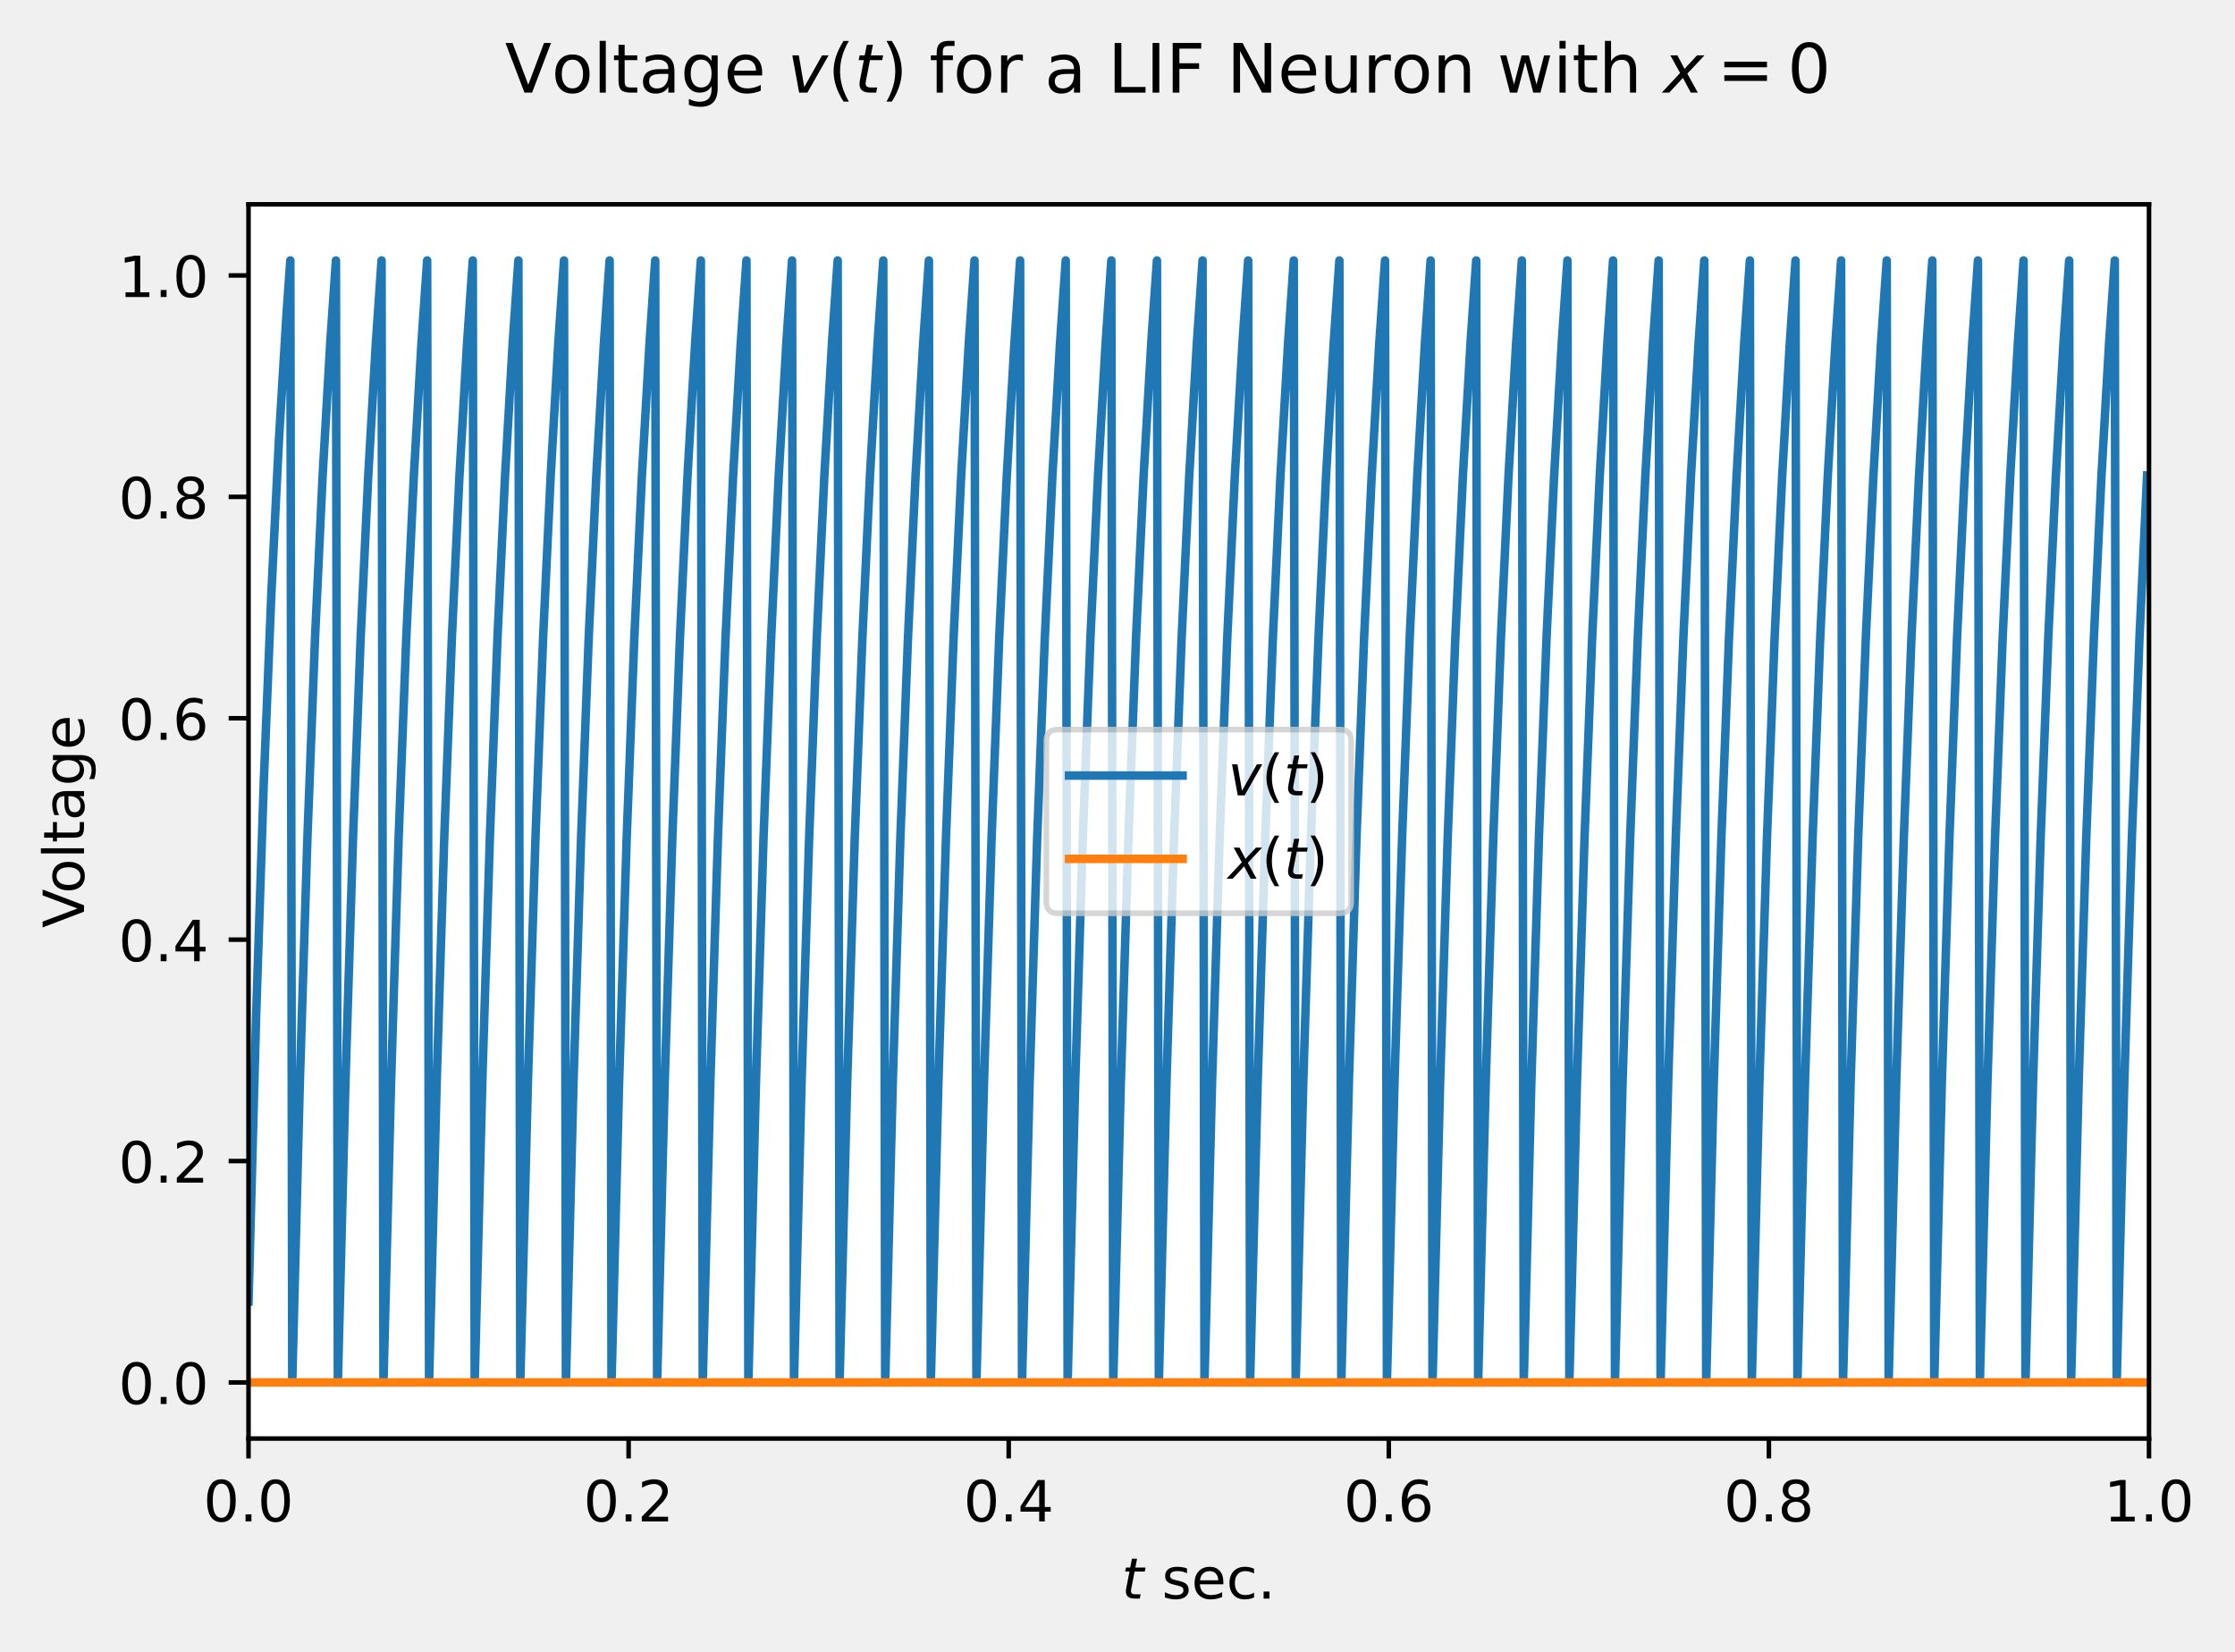
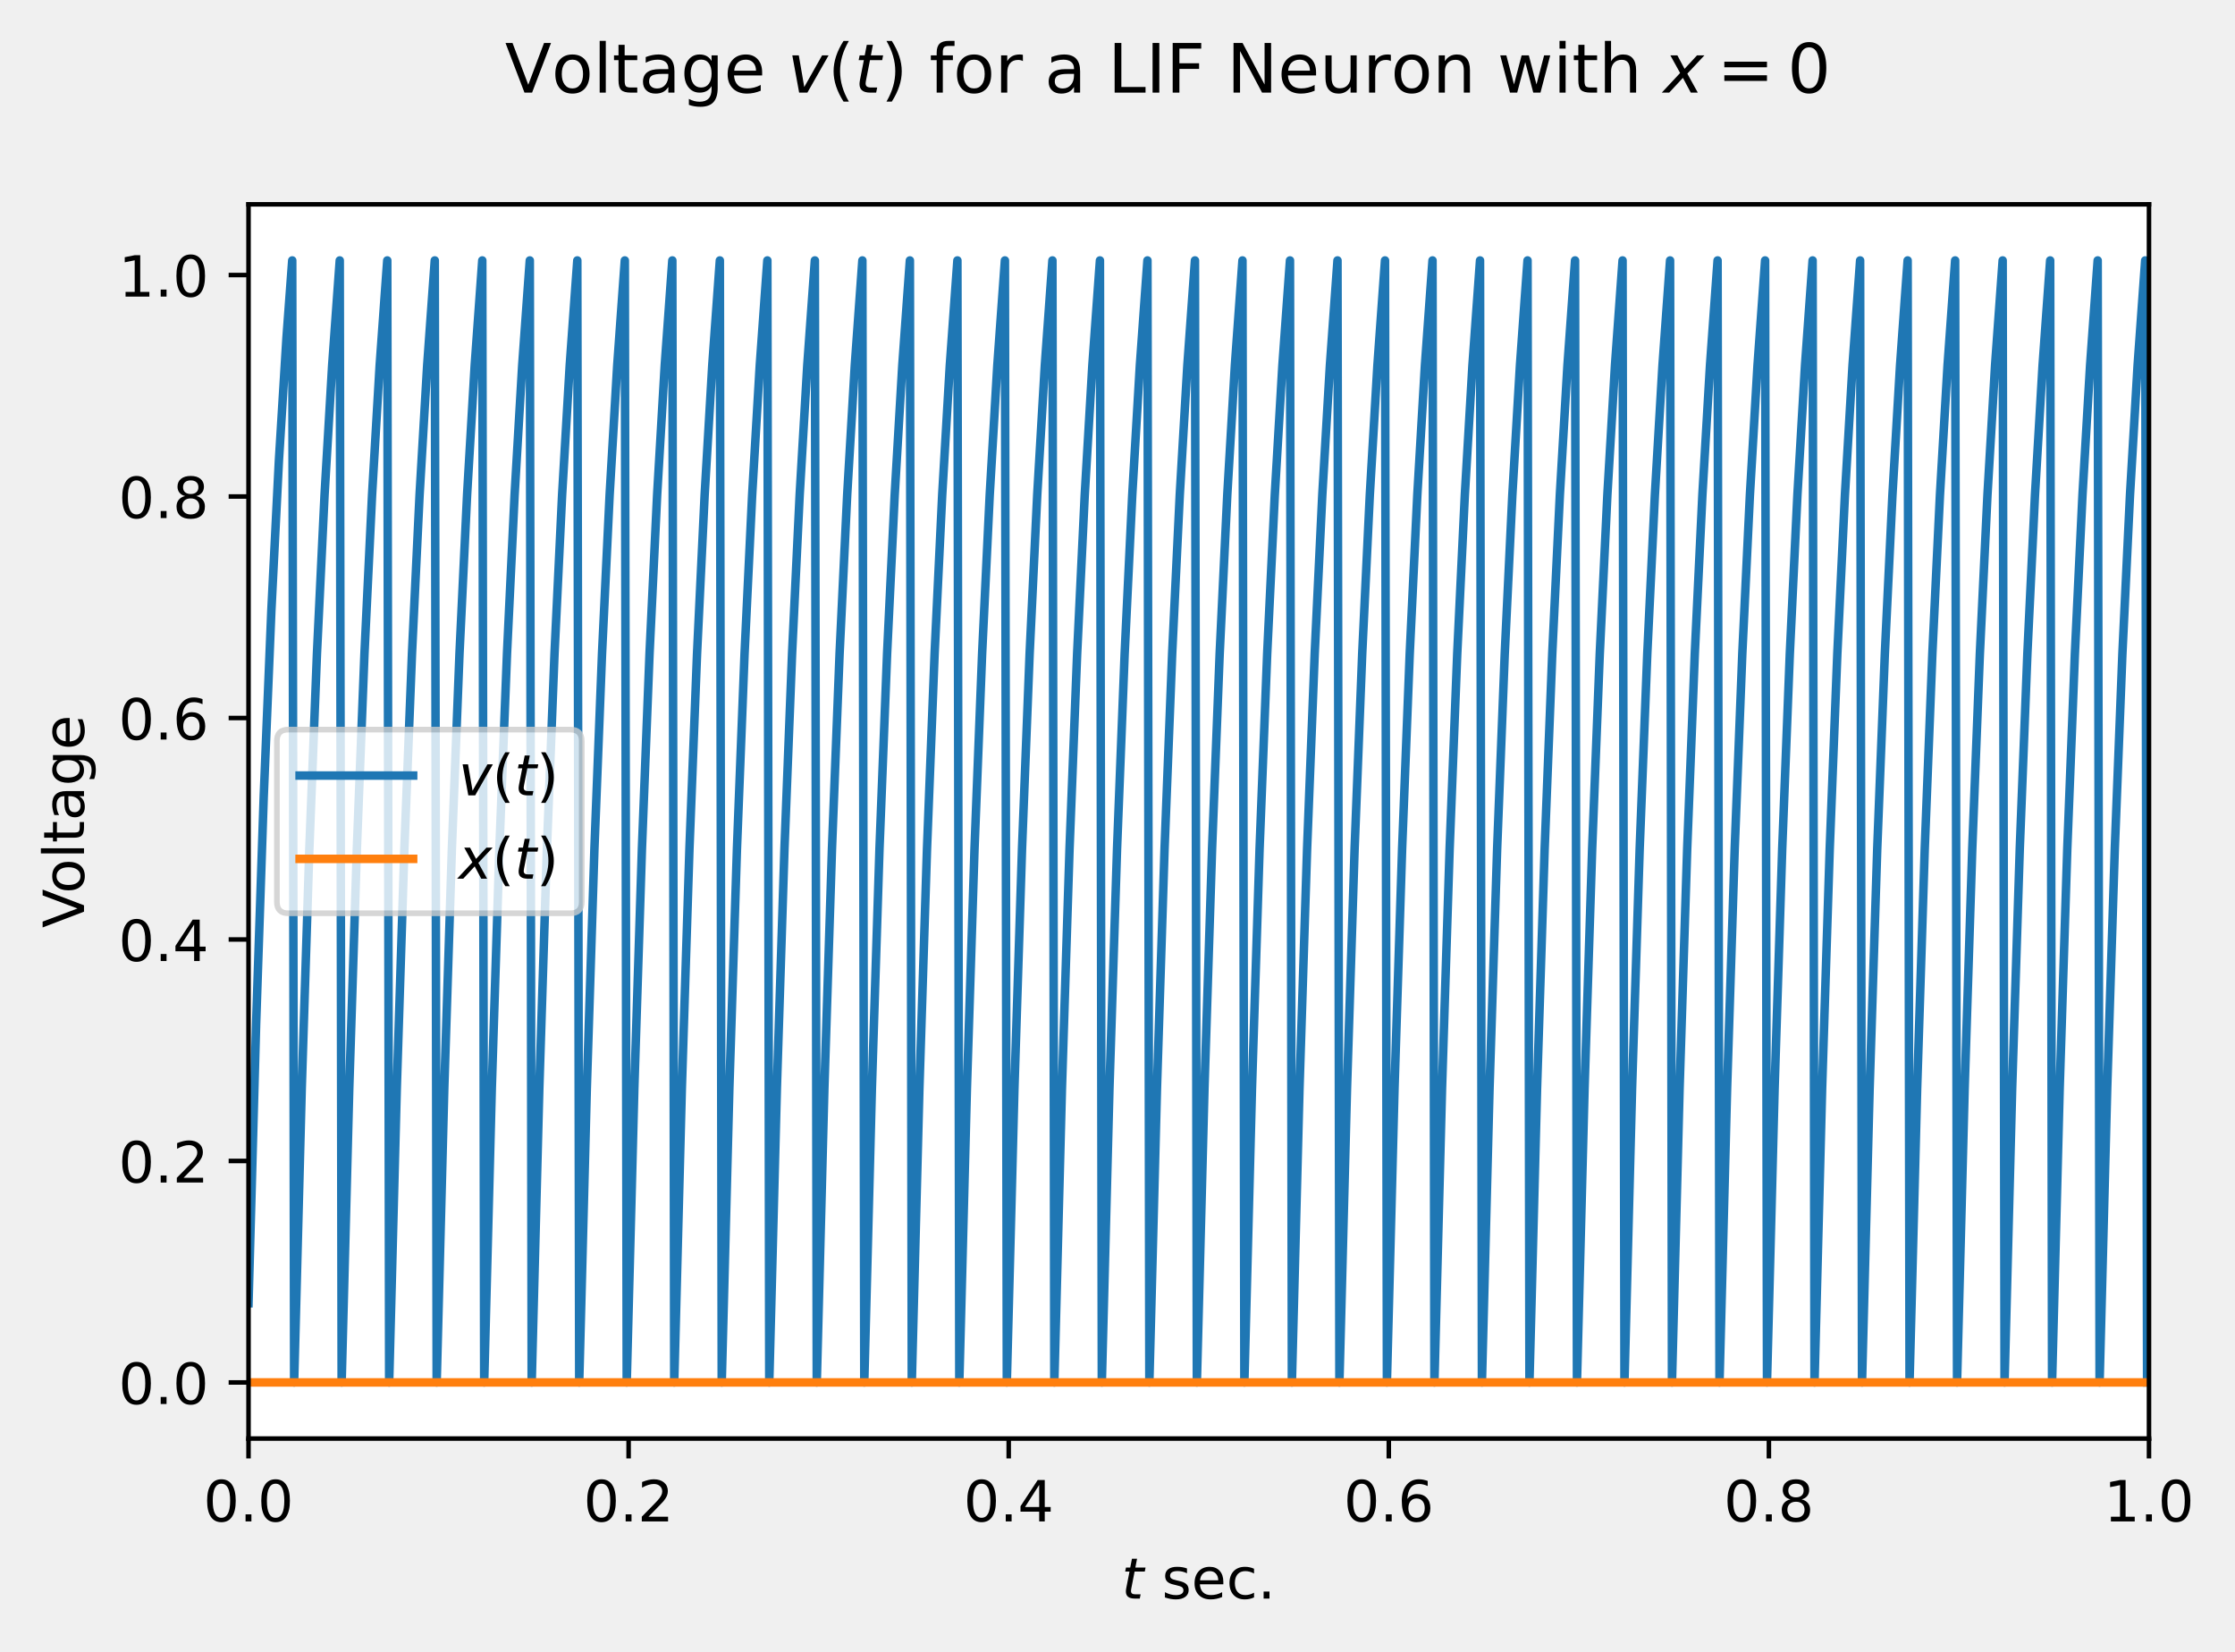
<svg xmlns="http://www.w3.org/2000/svg" xmlns:xlink="http://www.w3.org/1999/xlink" width="393.733pt" height="290.996pt" viewBox="0 0 393.733 290.996" version="1.1">
  <defs>
    <style type="text/css">*{stroke-linejoin: round; stroke-linecap: butt}</style>
  </defs>
  <g id="figure_1">
    <g id="patch_1">
      <path d="M 0 290.996  L 393.733 290.996  L 393.733 0  L 0 0  L 0 290.996  z " style="fill: none" />
    </g>
    <g id="axes_1">
      <g id="patch_2">
        <path d="M 43.781 253.44  L 378.581 253.44  L 378.581 36  L 43.781 36  z " style="fill: #ffffff" />
      </g>
      <g id="matplotlib.axis_1">
        <g id="xtick_1">
          <g id="line2d_1">
            <defs>
-               <path id="m5be2bce755" d="M 0 0  L 0 3.5  " style="stroke: #000000; stroke-width: 0.8" />
-             </defs>
-             <g>
-               <use xlink:href="#m5be2bce755" x="43.781" y="253.44" style="stroke: #000000; stroke-width: 0.8" />
+               <path id="m024d02d8d0" d="M 0 0  L 0 3.5  " style="stroke: #000000; stroke-width: 0.8" />
+             </defs>
+             <g>
+               <use xlink:href="#m024d02d8d0" x="43.781" y="253.44" style="stroke: #000000; stroke-width: 0.8" />
            </g>
          </g>
          <g id="text_1">
            <g transform="translate(35.82969 268.0384) scale(0.1 -0.1)">
              <defs>
                <path id="DejaVuSans-30" d="M 2034 4250  Q 1547 4250 1301 3770  Q 1056 3291 1056 2328  Q 1056 1369 1301 889  Q 1547 409 2034 409  Q 2525 409 2770 889  Q 3016 1369 3016 2328  Q 3016 3291 2770 3770  Q 2525 4250 2034 4250  z M 2034 4750  Q 2819 4750 3233 4129  Q 3647 3509 3647 2328  Q 3647 1150 3233 529  Q 2819 -91 2034 -91  Q 1250 -91 836 529  Q 422 1150 422 2328  Q 422 3509 836 4129  Q 1250 4750 2034 4750  z " transform="scale(0.015625)" />
                <path id="DejaVuSans-2e" d="M 684 794  L 1344 794  L 1344 0  L 684 0  L 684 794  z " transform="scale(0.015625)" />
              </defs>
              <use xlink:href="#DejaVuSans-30" />
              <use xlink:href="#DejaVuSans-2e" x="63.623" />
              <use xlink:href="#DejaVuSans-30" x="95.41" />
            </g>
          </g>
        </g>
        <g id="xtick_2">
          <g id="line2d_2">
            <g>
-               <use xlink:href="#m5be2bce755" x="110.741" y="253.44" style="stroke: #000000; stroke-width: 0.8" />
+               <use xlink:href="#m024d02d8d0" x="110.741" y="253.44" style="stroke: #000000; stroke-width: 0.8" />
            </g>
          </g>
          <g id="text_2">
            <g transform="translate(102.7897 268.0384) scale(0.1 -0.1)">
              <defs>
                <path id="DejaVuSans-32" d="M 1228 531  L 3431 531  L 3431 0  L 469 0  L 469 531  Q 828 903 1448 1529  Q 2069 2156 2228 2338  Q 2531 2678 2651 2914  Q 2772 3150 2772 3378  Q 2772 3750 2511 3984  Q 2250 4219 1831 4219  Q 1534 4219 1204 4116  Q 875 4013 500 3803  L 500 4441  Q 881 4594 1212 4672  Q 1544 4750 1819 4750  Q 2544 4750 2975 4387  Q 3406 4025 3406 3419  Q 3406 3131 3298 2873  Q 3191 2616 2906 2266  Q 2828 2175 2409 1742  Q 1991 1309 1228 531  z " transform="scale(0.015625)" />
              </defs>
              <use xlink:href="#DejaVuSans-30" />
              <use xlink:href="#DejaVuSans-2e" x="63.623" />
              <use xlink:href="#DejaVuSans-32" x="95.41" />
            </g>
          </g>
        </g>
        <g id="xtick_3">
          <g id="line2d_3">
            <g>
-               <use xlink:href="#m5be2bce755" x="177.701" y="253.44" style="stroke: #000000; stroke-width: 0.8" />
+               <use xlink:href="#m024d02d8d0" x="177.701" y="253.44" style="stroke: #000000; stroke-width: 0.8" />
            </g>
          </g>
          <g id="text_3">
            <g transform="translate(169.7497 268.0384) scale(0.1 -0.1)">
              <defs>
                <path id="DejaVuSans-34" d="M 2419 4116  L 825 1625  L 2419 1625  L 2419 4116  z M 2253 4666  L 3047 4666  L 3047 1625  L 3713 1625  L 3713 1100  L 3047 1100  L 3047 0  L 2419 0  L 2419 1100  L 313 1100  L 313 1709  L 2253 4666  z " transform="scale(0.015625)" />
              </defs>
              <use xlink:href="#DejaVuSans-30" />
              <use xlink:href="#DejaVuSans-2e" x="63.623" />
              <use xlink:href="#DejaVuSans-34" x="95.41" />
            </g>
          </g>
        </g>
        <g id="xtick_4">
          <g id="line2d_4">
            <g>
-               <use xlink:href="#m5be2bce755" x="244.661" y="253.44" style="stroke: #000000; stroke-width: 0.8" />
+               <use xlink:href="#m024d02d8d0" x="244.661" y="253.44" style="stroke: #000000; stroke-width: 0.8" />
            </g>
          </g>
          <g id="text_4">
            <g transform="translate(236.7097 268.0384) scale(0.1 -0.1)">
              <defs>
                <path id="DejaVuSans-36" d="M 2113 2584  Q 1688 2584 1439 2293  Q 1191 2003 1191 1497  Q 1191 994 1439 701  Q 1688 409 2113 409  Q 2538 409 2786 701  Q 3034 994 3034 1497  Q 3034 2003 2786 2293  Q 2538 2584 2113 2584  z M 3366 4563  L 3366 3988  Q 3128 4100 2886 4159  Q 2644 4219 2406 4219  Q 1781 4219 1451 3797  Q 1122 3375 1075 2522  Q 1259 2794 1537 2939  Q 1816 3084 2150 3084  Q 2853 3084 3261 2657  Q 3669 2231 3669 1497  Q 3669 778 3244 343  Q 2819 -91 2113 -91  Q 1303 -91 875 529  Q 447 1150 447 2328  Q 447 3434 972 4092  Q 1497 4750 2381 4750  Q 2619 4750 2861 4703  Q 3103 4656 3366 4563  z " transform="scale(0.015625)" />
              </defs>
              <use xlink:href="#DejaVuSans-30" />
              <use xlink:href="#DejaVuSans-2e" x="63.623" />
              <use xlink:href="#DejaVuSans-36" x="95.41" />
            </g>
          </g>
        </g>
        <g id="xtick_5">
          <g id="line2d_5">
            <g>
-               <use xlink:href="#m5be2bce755" x="311.621" y="253.44" style="stroke: #000000; stroke-width: 0.8" />
+               <use xlink:href="#m024d02d8d0" x="311.621" y="253.44" style="stroke: #000000; stroke-width: 0.8" />
            </g>
          </g>
          <g id="text_5">
            <g transform="translate(303.6697 268.0384) scale(0.1 -0.1)">
              <defs>
                <path id="DejaVuSans-38" d="M 2034 2216  Q 1584 2216 1326 1975  Q 1069 1734 1069 1313  Q 1069 891 1326 650  Q 1584 409 2034 409  Q 2484 409 2743 651  Q 3003 894 3003 1313  Q 3003 1734 2745 1975  Q 2488 2216 2034 2216  z M 1403 2484  Q 997 2584 770 2862  Q 544 3141 544 3541  Q 544 4100 942 4425  Q 1341 4750 2034 4750  Q 2731 4750 3128 4425  Q 3525 4100 3525 3541  Q 3525 3141 3298 2862  Q 3072 2584 2669 2484  Q 3125 2378 3379 2068  Q 3634 1759 3634 1313  Q 3634 634 3220 271  Q 2806 -91 2034 -91  Q 1263 -91 848 271  Q 434 634 434 1313  Q 434 1759 690 2068  Q 947 2378 1403 2484  z M 1172 3481  Q 1172 3119 1398 2916  Q 1625 2713 2034 2713  Q 2441 2713 2670 2916  Q 2900 3119 2900 3481  Q 2900 3844 2670 4047  Q 2441 4250 2034 4250  Q 1625 4250 1398 4047  Q 1172 3844 1172 3481  z " transform="scale(0.015625)" />
              </defs>
              <use xlink:href="#DejaVuSans-30" />
              <use xlink:href="#DejaVuSans-2e" x="63.623" />
              <use xlink:href="#DejaVuSans-38" x="95.41" />
            </g>
          </g>
        </g>
        <g id="xtick_6">
          <g id="line2d_6">
            <g>
-               <use xlink:href="#m5be2bce755" x="378.581" y="253.44" style="stroke: #000000; stroke-width: 0.8" />
+               <use xlink:href="#m024d02d8d0" x="378.581" y="253.44" style="stroke: #000000; stroke-width: 0.8" />
            </g>
          </g>
          <g id="text_6">
            <g transform="translate(370.6297 268.0384) scale(0.1 -0.1)">
              <defs>
                <path id="DejaVuSans-31" d="M 794 531  L 1825 531  L 1825 4091  L 703 3866  L 703 4441  L 1819 4666  L 2450 4666  L 2450 531  L 3481 531  L 3481 0  L 794 0  L 794 531  z " transform="scale(0.015625)" />
              </defs>
              <use xlink:href="#DejaVuSans-31" />
              <use xlink:href="#DejaVuSans-2e" x="63.623" />
              <use xlink:href="#DejaVuSans-30" x="95.41" />
            </g>
          </g>
        </g>
        <g id="text_7">
          <g transform="translate(197.5813 281.7166) scale(0.1 -0.1)">
            <defs>
              <path id="DejaVuSans-Oblique-74" d="M 2706 3500  L 2619 3053  L 1472 3053  L 1100 1153  Q 1081 1047 1072 975  Q 1063 903 1063 863  Q 1063 663 1183 572  Q 1303 481 1569 481  L 2150 481  L 2053 0  L 1503 0  Q 991 0 739 200  Q 488 400 488 806  Q 488 878 497 964  Q 506 1050 525 1153  L 897 3053  L 409 3053  L 500 3500  L 978 3500  L 1172 4494  L 1747 4494  L 1556 3500  L 2706 3500  z " transform="scale(0.015625)" />
              <path id="DejaVuSans-20" transform="scale(0.015625)" />
              <path id="DejaVuSans-73" d="M 2834 3397  L 2834 2853  Q 2591 2978 2328 3040  Q 2066 3103 1784 3103  Q 1356 3103 1142 2972  Q 928 2841 928 2578  Q 928 2378 1081 2264  Q 1234 2150 1697 2047  L 1894 2003  Q 2506 1872 2764 1633  Q 3022 1394 3022 966  Q 3022 478 2636 193  Q 2250 -91 1575 -91  Q 1294 -91 989 -36  Q 684 19 347 128  L 347 722  Q 666 556 975 473  Q 1284 391 1588 391  Q 1994 391 2212 530  Q 2431 669 2431 922  Q 2431 1156 2273 1281  Q 2116 1406 1581 1522  L 1381 1569  Q 847 1681 609 1914  Q 372 2147 372 2553  Q 372 3047 722 3315  Q 1072 3584 1716 3584  Q 2034 3584 2315 3537  Q 2597 3491 2834 3397  z " transform="scale(0.015625)" />
              <path id="DejaVuSans-65" d="M 3597 1894  L 3597 1613  L 953 1613  Q 991 1019 1311 708  Q 1631 397 2203 397  Q 2534 397 2845 478  Q 3156 559 3463 722  L 3463 178  Q 3153 47 2828 -22  Q 2503 -91 2169 -91  Q 1331 -91 842 396  Q 353 884 353 1716  Q 353 2575 817 3079  Q 1281 3584 2069 3584  Q 2775 3584 3186 3129  Q 3597 2675 3597 1894  z M 3022 2063  Q 3016 2534 2758 2815  Q 2500 3097 2075 3097  Q 1594 3097 1305 2825  Q 1016 2553 972 2059  L 3022 2063  z " transform="scale(0.015625)" />
              <path id="DejaVuSans-63" d="M 3122 3366  L 3122 2828  Q 2878 2963 2633 3030  Q 2388 3097 2138 3097  Q 1578 3097 1268 2742  Q 959 2388 959 1747  Q 959 1106 1268 751  Q 1578 397 2138 397  Q 2388 397 2633 464  Q 2878 531 3122 666  L 3122 134  Q 2881 22 2623 -34  Q 2366 -91 2075 -91  Q 1284 -91 818 406  Q 353 903 353 1747  Q 353 2603 823 3093  Q 1294 3584 2113 3584  Q 2378 3584 2631 3529  Q 2884 3475 3122 3366  z " transform="scale(0.015625)" />
            </defs>
            <use xlink:href="#DejaVuSans-Oblique-74" transform="translate(0 0.78125)" />
            <use xlink:href="#DejaVuSans-20" transform="translate(39.20898 0.78125)" />
            <use xlink:href="#DejaVuSans-73" transform="translate(70.99609 0.78125)" />
            <use xlink:href="#DejaVuSans-65" transform="translate(123.0957 0.78125)" />
            <use xlink:href="#DejaVuSans-63" transform="translate(184.6191 0.78125)" />
            <use xlink:href="#DejaVuSans-2e" transform="translate(239.5996 0.78125)" />
          </g>
        </g>
      </g>
      <g id="matplotlib.axis_2">
        <g id="ytick_1">
          <g id="line2d_7">
            <defs>
-               <path id="m21529691d2" d="M 0 0  L -3.5 0  " style="stroke: #000000; stroke-width: 0.8" />
-             </defs>
-             <g>
-               <use xlink:href="#m21529691d2" x="43.781" y="243.556" style="stroke: #000000; stroke-width: 0.8" />
+               <path id="m938eecc622" d="M 0 0  L -3.5 0  " style="stroke: #000000; stroke-width: 0.8" />
+             </defs>
+             <g>
+               <use xlink:href="#m938eecc622" x="43.781" y="243.556" style="stroke: #000000; stroke-width: 0.8" />
            </g>
          </g>
          <g id="text_8">
            <g transform="translate(20.87813 247.3556) scale(0.1 -0.1)">
              <use xlink:href="#DejaVuSans-30" />
              <use xlink:href="#DejaVuSans-2e" x="63.623" />
              <use xlink:href="#DejaVuSans-30" x="95.41" />
            </g>
          </g>
        </g>
        <g id="ytick_2">
          <g id="line2d_8">
            <g>
-               <use xlink:href="#m21529691d2" x="43.781" y="204.551" style="stroke: #000000; stroke-width: 0.8" />
+               <use xlink:href="#m938eecc622" x="43.781" y="204.536" style="stroke: #000000; stroke-width: 0.8" />
            </g>
          </g>
          <g id="text_9">
-             <g transform="translate(20.87813 208.3507) scale(0.1 -0.1)">
+             <g transform="translate(20.87813 208.335) scale(0.1 -0.1)">
              <use xlink:href="#DejaVuSans-30" />
              <use xlink:href="#DejaVuSans-2e" x="63.623" />
              <use xlink:href="#DejaVuSans-32" x="95.41" />
            </g>
          </g>
        </g>
        <g id="ytick_3">
          <g id="line2d_9">
            <g>
-               <use xlink:href="#m21529691d2" x="43.781" y="165.547" style="stroke: #000000; stroke-width: 0.8" />
+               <use xlink:href="#m938eecc622" x="43.781" y="165.515" style="stroke: #000000; stroke-width: 0.8" />
            </g>
          </g>
          <g id="text_10">
-             <g transform="translate(20.87813 169.3458) scale(0.1 -0.1)">
+             <g transform="translate(20.87813 169.3145) scale(0.1 -0.1)">
              <use xlink:href="#DejaVuSans-30" />
              <use xlink:href="#DejaVuSans-2e" x="63.623" />
              <use xlink:href="#DejaVuSans-34" x="95.41" />
            </g>
          </g>
        </g>
        <g id="ytick_4">
          <g id="line2d_10">
            <g>
-               <use xlink:href="#m21529691d2" x="43.781" y="126.542" style="stroke: #000000; stroke-width: 0.8" />
+               <use xlink:href="#m938eecc622" x="43.781" y="126.495" style="stroke: #000000; stroke-width: 0.8" />
            </g>
          </g>
          <g id="text_11">
-             <g transform="translate(20.87813 130.341) scale(0.1 -0.1)">
+             <g transform="translate(20.87813 130.294) scale(0.1 -0.1)">
              <use xlink:href="#DejaVuSans-30" />
              <use xlink:href="#DejaVuSans-2e" x="63.623" />
              <use xlink:href="#DejaVuSans-36" x="95.41" />
            </g>
          </g>
        </g>
        <g id="ytick_5">
          <g id="line2d_11">
            <g>
-               <use xlink:href="#m21529691d2" x="43.781" y="87.537" style="stroke: #000000; stroke-width: 0.8" />
+               <use xlink:href="#m938eecc622" x="43.781" y="87.474" style="stroke: #000000; stroke-width: 0.8" />
            </g>
          </g>
          <g id="text_12">
-             <g transform="translate(20.87813 91.33611) scale(0.1 -0.1)">
+             <g transform="translate(20.87813 91.27343) scale(0.1 -0.1)">
              <use xlink:href="#DejaVuSans-30" />
              <use xlink:href="#DejaVuSans-2e" x="63.623" />
              <use xlink:href="#DejaVuSans-38" x="95.41" />
            </g>
          </g>
        </g>
        <g id="ytick_6">
          <g id="line2d_12">
            <g>
-               <use xlink:href="#m21529691d2" x="43.781" y="48.532" style="stroke: #000000; stroke-width: 0.8" />
+               <use xlink:href="#m938eecc622" x="43.781" y="48.454" style="stroke: #000000; stroke-width: 0.8" />
            </g>
          </g>
          <g id="text_13">
-             <g transform="translate(20.87813 52.33124) scale(0.1 -0.1)">
+             <g transform="translate(20.87813 52.25289) scale(0.1 -0.1)">
              <use xlink:href="#DejaVuSans-31" />
              <use xlink:href="#DejaVuSans-2e" x="63.623" />
              <use xlink:href="#DejaVuSans-30" x="95.41" />
            </g>
          </g>
        </g>
        <g id="text_14">
          <g transform="translate(14.79844 163.4762) rotate(-90) scale(0.1 -0.1)">
            <defs>
              <path id="DejaVuSans-56" d="M 1831 0  L 50 4666  L 709 4666  L 2188 738  L 3669 4666  L 4325 4666  L 2547 0  L 1831 0  z " transform="scale(0.015625)" />
              <path id="DejaVuSans-6f" d="M 1959 3097  Q 1497 3097 1228 2736  Q 959 2375 959 1747  Q 959 1119 1226 758  Q 1494 397 1959 397  Q 2419 397 2687 759  Q 2956 1122 2956 1747  Q 2956 2369 2687 2733  Q 2419 3097 1959 3097  z M 1959 3584  Q 2709 3584 3137 3096  Q 3566 2609 3566 1747  Q 3566 888 3137 398  Q 2709 -91 1959 -91  Q 1206 -91 779 398  Q 353 888 353 1747  Q 353 2609 779 3096  Q 1206 3584 1959 3584  z " transform="scale(0.015625)" />
              <path id="DejaVuSans-6c" d="M 603 4863  L 1178 4863  L 1178 0  L 603 0  L 603 4863  z " transform="scale(0.015625)" />
              <path id="DejaVuSans-74" d="M 1172 4494  L 1172 3500  L 2356 3500  L 2356 3053  L 1172 3053  L 1172 1153  Q 1172 725 1289 603  Q 1406 481 1766 481  L 2356 481  L 2356 0  L 1766 0  Q 1100 0 847 248  Q 594 497 594 1153  L 594 3053  L 172 3053  L 172 3500  L 594 3500  L 594 4494  L 1172 4494  z " transform="scale(0.015625)" />
              <path id="DejaVuSans-61" d="M 2194 1759  Q 1497 1759 1228 1600  Q 959 1441 959 1056  Q 959 750 1161 570  Q 1363 391 1709 391  Q 2188 391 2477 730  Q 2766 1069 2766 1631  L 2766 1759  L 2194 1759  z M 3341 1997  L 3341 0  L 2766 0  L 2766 531  Q 2569 213 2275 61  Q 1981 -91 1556 -91  Q 1019 -91 701 211  Q 384 513 384 1019  Q 384 1609 779 1909  Q 1175 2209 1959 2209  L 2766 2209  L 2766 2266  Q 2766 2663 2505 2880  Q 2244 3097 1772 3097  Q 1472 3097 1187 3025  Q 903 2953 641 2809  L 641 3341  Q 956 3463 1253 3523  Q 1550 3584 1831 3584  Q 2591 3584 2966 3190  Q 3341 2797 3341 1997  z " transform="scale(0.015625)" />
              <path id="DejaVuSans-67" d="M 2906 1791  Q 2906 2416 2648 2759  Q 2391 3103 1925 3103  Q 1463 3103 1205 2759  Q 947 2416 947 1791  Q 947 1169 1205 825  Q 1463 481 1925 481  Q 2391 481 2648 825  Q 2906 1169 2906 1791  z M 3481 434  Q 3481 -459 3084 -895  Q 2688 -1331 1869 -1331  Q 1566 -1331 1297 -1286  Q 1028 -1241 775 -1147  L 775 -588  Q 1028 -725 1275 -790  Q 1522 -856 1778 -856  Q 2344 -856 2625 -561  Q 2906 -266 2906 331  L 2906 616  Q 2728 306 2450 153  Q 2172 0 1784 0  Q 1141 0 747 490  Q 353 981 353 1791  Q 353 2603 747 3093  Q 1141 3584 1784 3584  Q 2172 3584 2450 3431  Q 2728 3278 2906 2969  L 2906 3500  L 3481 3500  L 3481 434  z " transform="scale(0.015625)" />
            </defs>
            <use xlink:href="#DejaVuSans-56" />
            <use xlink:href="#DejaVuSans-6f" x="60.658" />
            <use xlink:href="#DejaVuSans-6c" x="121.84" />
            <use xlink:href="#DejaVuSans-74" x="149.623" />
            <use xlink:href="#DejaVuSans-61" x="188.832" />
            <use xlink:href="#DejaVuSans-67" x="250.111" />
            <use xlink:href="#DejaVuSans-65" x="313.588" />
          </g>
        </g>
      </g>
      <g id="line2d_13">
-         <path d="M 43.781 229.287  L 45.12 178.996  L 46.46 138.034  L 47.799 104.67  L 49.138 77.494  L 50.477 55.36  L 51.147 45.884  L 51.482 243.556  L 52.821 190.618  L 54.16 147.5  L 55.499 112.38  L 56.838 83.775  L 58.178 60.475  L 59.182 45.884  L 59.517 243.556  L 60.856 190.618  L 62.195 147.5  L 63.534 112.38  L 64.874 83.775  L 66.213 60.475  L 67.217 45.884  L 67.552 243.556  L 68.891 190.618  L 70.23 147.5  L 71.57 112.38  L 72.909 83.775  L 74.248 60.475  L 75.252 45.884  L 75.587 243.556  L 76.926 190.618  L 78.266 147.5  L 79.605 112.38  L 80.944 83.775  L 82.283 60.475  L 83.288 45.884  L 83.622 243.556  L 84.962 190.618  L 86.301 147.5  L 87.64 112.38  L 88.979 83.775  L 90.318 60.475  L 91.323 45.884  L 91.658 243.556  L 92.997 190.618  L 94.336 147.5  L 95.675 112.38  L 97.014 83.775  L 98.354 60.475  L 99.358 45.884  L 99.693 243.556  L 101.032 190.618  L 102.371 147.5  L 103.71 112.38  L 105.05 83.775  L 106.389 60.475  L 107.393 45.884  L 107.728 243.556  L 109.067 190.618  L 110.406 147.5  L 111.746 112.38  L 113.085 83.775  L 114.424 60.475  L 115.428 45.884  L 115.763 243.556  L 117.102 190.618  L 118.442 147.5  L 119.781 112.38  L 121.12 83.775  L 122.459 60.475  L 123.464 45.884  L 123.798 243.556  L 125.138 190.618  L 126.477 147.5  L 127.816 112.38  L 129.155 83.775  L 130.494 60.475  L 131.499 45.884  L 131.834 243.556  L 133.173 190.618  L 134.512 147.5  L 135.851 112.38  L 137.19 83.775  L 138.53 60.475  L 139.534 45.884  L 139.869 243.556  L 141.208 190.618  L 142.547 147.5  L 143.886 112.38  L 145.226 83.775  L 146.565 60.475  L 147.569 45.884  L 147.904 243.556  L 149.243 190.618  L 150.582 147.5  L 151.922 112.38  L 153.261 83.775  L 154.6 60.475  L 155.604 45.884  L 155.939 243.556  L 157.278 190.618  L 158.618 147.5  L 159.957 112.38  L 161.296 83.775  L 162.635 60.475  L 163.64 45.884  L 163.974 243.556  L 165.314 190.618  L 166.653 147.5  L 167.992 112.38  L 169.331 83.775  L 170.67 60.475  L 171.675 45.884  L 172.01 243.556  L 173.349 190.618  L 174.688 147.5  L 176.027 112.38  L 177.366 83.775  L 178.706 60.475  L 179.71 45.884  L 180.045 243.556  L 181.384 190.618  L 182.723 147.5  L 184.062 112.38  L 185.402 83.775  L 186.741 60.475  L 187.745 45.884  L 188.08 243.556  L 189.419 190.618  L 190.758 147.5  L 192.098 112.38  L 193.437 83.775  L 194.776 60.475  L 195.78 45.884  L 196.115 243.556  L 197.454 190.618  L 198.794 147.5  L 200.133 112.38  L 201.472 83.775  L 202.811 60.475  L 203.816 45.884  L 204.15 243.556  L 205.49 190.618  L 206.829 147.5  L 208.168 112.38  L 209.507 83.775  L 210.846 60.475  L 211.851 45.884  L 212.186 243.556  L 213.525 190.618  L 214.864 147.5  L 216.203 112.38  L 217.542 83.775  L 218.882 60.475  L 219.886 45.884  L 220.221 243.556  L 221.56 190.618  L 222.899 147.5  L 224.238 112.38  L 225.578 83.775  L 226.917 60.475  L 227.921 45.884  L 228.256 243.556  L 229.595 190.618  L 230.934 147.5  L 232.274 112.38  L 233.613 83.775  L 234.952 60.475  L 235.956 45.884  L 236.291 243.556  L 237.63 190.618  L 238.97 147.5  L 240.309 112.38  L 241.648 83.775  L 242.987 60.475  L 243.992 45.884  L 244.326 243.556  L 245.666 190.618  L 247.005 147.5  L 248.344 112.38  L 249.683 83.775  L 251.022 60.475  L 252.027 45.884  L 252.362 243.556  L 253.701 190.618  L 255.04 147.5  L 256.379 112.38  L 257.718 83.775  L 259.058 60.475  L 260.062 45.884  L 260.397 243.556  L 261.736 190.618  L 263.075 147.5  L 264.414 112.38  L 265.754 83.775  L 267.093 60.475  L 268.097 45.884  L 268.432 243.556  L 269.771 190.618  L 271.11 147.5  L 272.45 112.38  L 273.789 83.775  L 275.128 60.475  L 276.132 45.884  L 276.467 243.556  L 277.806 190.618  L 279.146 147.5  L 280.485 112.38  L 281.824 83.775  L 283.163 60.475  L 284.168 45.884  L 284.502 243.556  L 285.842 190.618  L 287.181 147.5  L 288.52 112.38  L 289.859 83.775  L 291.198 60.475  L 292.203 45.884  L 292.538 243.556  L 293.877 190.618  L 295.216 147.5  L 296.555 112.38  L 297.894 83.775  L 299.234 60.475  L 300.238 45.884  L 300.573 243.556  L 301.912 190.618  L 303.251 147.5  L 304.59 112.38  L 305.93 83.775  L 307.269 60.475  L 308.273 45.884  L 308.608 243.556  L 309.947 190.618  L 311.286 147.5  L 312.626 112.38  L 313.965 83.775  L 315.304 60.475  L 316.308 45.884  L 316.643 243.556  L 317.982 190.618  L 319.322 147.5  L 320.661 112.38  L 322 83.775  L 323.339 60.475  L 324.344 45.884  L 324.678 243.556  L 326.018 190.618  L 327.357 147.5  L 328.696 112.38  L 330.035 83.775  L 331.374 60.475  L 332.379 45.884  L 332.714 243.556  L 334.053 190.618  L 335.392 147.5  L 336.731 112.38  L 338.07 83.775  L 339.41 60.475  L 340.414 45.884  L 340.749 243.556  L 342.088 190.618  L 343.427 147.5  L 344.766 112.38  L 346.106 83.775  L 347.445 60.475  L 348.449 45.884  L 348.784 243.556  L 350.123 190.618  L 351.462 147.5  L 352.802 112.38  L 354.141 83.775  L 355.48 60.475  L 356.484 45.884  L 356.819 243.556  L 358.158 190.618  L 359.498 147.5  L 360.837 112.38  L 362.176 83.775  L 363.515 60.475  L 364.52 45.884  L 364.854 243.556  L 366.194 190.618  L 367.533 147.5  L 368.872 112.38  L 370.211 83.775  L 371.55 60.475  L 372.555 45.884  L 372.89 243.556  L 374.229 190.618  L 375.568 147.5  L 376.907 112.38  L 378.246 83.775  L 378.246 83.775  " clip-path="url(#paa7155eff5)" style="fill: none; stroke: #1f77b4; stroke-width: 1.5; stroke-linecap: square" />
+         <path d="M 43.781 229.597  L 45.12 180.397  L 46.46 140.324  L 47.799 107.684  L 49.138 81.099  L 50.477 59.445  L 51.482 45.884  L 51.816 243.556  L 53.156 191.768  L 54.495 149.585  L 55.834 115.227  L 57.173 87.243  L 58.512 64.449  L 59.852 45.884  L 60.186 243.556  L 61.526 191.768  L 62.865 149.585  L 64.204 115.227  L 65.543 87.243  L 66.882 64.449  L 68.222 45.884  L 68.556 243.556  L 69.896 191.768  L 71.235 149.585  L 72.574 115.227  L 73.913 87.243  L 75.252 64.449  L 76.592 45.884  L 76.926 243.556  L 78.266 191.768  L 79.605 149.585  L 80.944 115.227  L 82.283 87.243  L 83.622 64.449  L 84.962 45.884  L 85.296 243.556  L 86.636 191.768  L 87.975 149.585  L 89.314 115.227  L 90.653 87.243  L 91.992 64.449  L 93.332 45.884  L 93.666 243.556  L 95.006 191.768  L 96.345 149.585  L 97.684 115.227  L 99.023 87.243  L 100.362 64.449  L 101.702 45.884  L 102.036 243.556  L 103.376 191.768  L 104.715 149.585  L 106.054 115.227  L 107.393 87.243  L 108.732 64.449  L 110.072 45.884  L 110.406 243.556  L 111.746 191.768  L 113.085 149.585  L 114.424 115.227  L 115.763 87.243  L 117.102 64.449  L 118.442 45.884  L 118.776 243.556  L 120.116 191.768  L 121.455 149.585  L 122.794 115.227  L 124.133 87.243  L 125.472 64.449  L 126.812 45.884  L 127.146 243.556  L 128.486 191.768  L 129.825 149.585  L 131.164 115.227  L 132.503 87.243  L 133.842 64.449  L 135.182 45.884  L 135.516 243.556  L 136.856 191.768  L 138.195 149.585  L 139.534 115.227  L 140.873 87.243  L 142.212 64.449  L 143.552 45.884  L 143.886 243.556  L 145.226 191.768  L 146.565 149.585  L 147.904 115.227  L 149.243 87.243  L 150.582 64.449  L 151.922 45.884  L 152.256 243.556  L 153.596 191.768  L 154.935 149.585  L 156.274 115.227  L 157.613 87.243  L 158.952 64.449  L 160.292 45.884  L 160.626 243.556  L 161.966 191.768  L 163.305 149.585  L 164.644 115.227  L 165.983 87.243  L 167.322 64.449  L 168.662 45.884  L 168.996 243.556  L 170.336 191.768  L 171.675 149.585  L 173.014 115.227  L 174.353 87.243  L 175.692 64.449  L 177.032 45.884  L 177.366 243.556  L 178.706 191.768  L 180.045 149.585  L 181.384 115.227  L 182.723 87.243  L 184.062 64.449  L 185.402 45.884  L 185.736 243.556  L 187.076 191.768  L 188.415 149.585  L 189.754 115.227  L 191.093 87.243  L 192.432 64.449  L 193.772 45.884  L 194.106 243.556  L 195.446 191.768  L 196.785 149.585  L 198.124 115.227  L 199.463 87.243  L 200.802 64.449  L 202.142 45.884  L 202.476 243.556  L 203.816 191.768  L 205.155 149.585  L 206.494 115.227  L 207.833 87.243  L 209.172 64.449  L 210.512 45.884  L 210.846 243.556  L 212.186 191.768  L 213.525 149.585  L 214.864 115.227  L 216.203 87.243  L 217.542 64.449  L 218.882 45.884  L 219.216 243.556  L 220.556 191.768  L 221.895 149.585  L 223.234 115.227  L 224.573 87.243  L 225.912 64.449  L 227.252 45.884  L 227.586 243.556  L 228.926 191.768  L 230.265 149.585  L 231.604 115.227  L 232.943 87.243  L 234.282 64.449  L 235.622 45.884  L 235.956 243.556  L 237.296 191.768  L 238.635 149.585  L 239.974 115.227  L 241.313 87.243  L 242.652 64.449  L 243.992 45.884  L 244.326 243.556  L 245.666 191.768  L 247.005 149.585  L 248.344 115.227  L 249.683 87.243  L 251.022 64.449  L 252.362 45.884  L 252.696 243.556  L 254.036 191.768  L 255.375 149.585  L 256.714 115.227  L 258.053 87.243  L 259.392 64.449  L 260.732 45.884  L 261.066 243.556  L 262.406 191.768  L 263.745 149.585  L 265.084 115.227  L 266.423 87.243  L 267.762 64.449  L 269.102 45.884  L 269.436 243.556  L 270.776 191.768  L 272.115 149.585  L 273.454 115.227  L 274.793 87.243  L 276.132 64.449  L 277.472 45.884  L 277.806 243.556  L 279.146 191.768  L 280.485 149.585  L 281.824 115.227  L 283.163 87.243  L 284.502 64.449  L 285.842 45.884  L 286.176 243.556  L 287.516 191.768  L 288.855 149.585  L 290.194 115.227  L 291.533 87.243  L 292.872 64.449  L 294.212 45.884  L 294.546 243.556  L 295.886 191.768  L 297.225 149.585  L 298.564 115.227  L 299.903 87.243  L 301.242 64.449  L 302.582 45.884  L 302.916 243.556  L 304.256 191.768  L 305.595 149.585  L 306.934 115.227  L 308.273 87.243  L 309.612 64.449  L 310.952 45.884  L 311.286 243.556  L 312.626 191.768  L 313.965 149.585  L 315.304 115.227  L 316.643 87.243  L 317.982 64.449  L 319.322 45.884  L 319.656 243.556  L 320.996 191.768  L 322.335 149.585  L 323.674 115.227  L 325.013 87.243  L 326.352 64.449  L 327.692 45.884  L 328.026 243.556  L 329.366 191.768  L 330.705 149.585  L 332.044 115.227  L 333.383 87.243  L 334.722 64.449  L 336.062 45.884  L 336.396 243.556  L 337.736 191.768  L 339.075 149.585  L 340.414 115.227  L 341.753 87.243  L 343.092 64.449  L 344.432 45.884  L 344.766 243.556  L 346.106 191.768  L 347.445 149.585  L 348.784 115.227  L 350.123 87.243  L 351.462 64.449  L 352.802 45.884  L 353.136 243.556  L 354.476 191.768  L 355.815 149.585  L 357.154 115.227  L 358.493 87.243  L 359.832 64.449  L 361.172 45.884  L 361.506 243.556  L 362.846 191.768  L 364.185 149.585  L 365.524 115.227  L 366.863 87.243  L 368.202 64.449  L 369.542 45.884  L 369.876 243.556  L 371.216 191.768  L 372.555 149.585  L 373.894 115.227  L 375.233 87.243  L 376.572 64.449  L 377.912 45.884  L 378.246 243.556  L 378.246 243.556  " clip-path="url(#pe612a63958)" style="fill: none; stroke: #1f77b4; stroke-width: 1.5; stroke-linecap: square" />
      </g>
      <g id="line2d_14">
-         <path d="M 43.781 243.556  L 378.246 243.556  L 378.246 243.556  " clip-path="url(#paa7155eff5)" style="fill: none; stroke: #ff7f0e; stroke-width: 1.5; stroke-linecap: square" />
+         <path d="M 43.781 243.556  L 378.246 243.556  L 378.246 243.556  " clip-path="url(#pe612a63958)" style="fill: none; stroke: #ff7f0e; stroke-width: 1.5; stroke-linecap: square" />
      </g>
      <g id="patch_3">
        <path d="M 43.781 253.44  L 43.781 36  " style="fill: none; stroke: #000000; stroke-width: 0.8; stroke-linejoin: miter; stroke-linecap: square" />
      </g>
      <g id="patch_4">
        <path d="M 378.581 253.44  L 378.581 36  " style="fill: none; stroke: #000000; stroke-width: 0.8; stroke-linejoin: miter; stroke-linecap: square" />
      </g>
      <g id="patch_5">
        <path d="M 43.781 253.44  L 378.581 253.44  " style="fill: none; stroke: #000000; stroke-width: 0.8; stroke-linejoin: miter; stroke-linecap: square" />
      </g>
      <g id="patch_6">
        <path d="M 43.781 36  L 378.581 36  " style="fill: none; stroke: #000000; stroke-width: 0.8; stroke-linejoin: miter; stroke-linecap: square" />
      </g>
      <g id="legend_1">
        <g id="patch_7">
-           <path d="M 186.331 160.898  L 236.031 160.898  Q 238.031 160.898 238.031 158.898  L 238.031 130.542  Q 238.031 128.542 236.031 128.542  L 186.331 128.542  Q 184.331 128.542 184.331 130.542  L 184.331 158.898  Q 184.331 160.898 186.331 160.898  z " style="fill: #ffffff; opacity: 0.8; stroke: #cccccc; stroke-linejoin: miter" />
+           <path d="M 50.781 160.898  L 100.481 160.898  Q 102.481 160.898 102.481 158.898  L 102.481 130.542  Q 102.481 128.542 100.481 128.542  L 50.781 128.542  Q 48.781 128.542 48.781 130.542  L 48.781 158.898  Q 48.781 160.898 50.781 160.898  z " style="fill: #ffffff; opacity: 0.8; stroke: #cccccc; stroke-linejoin: miter" />
        </g>
        <g id="line2d_15">
-           <path d="M 188.331 136.64  L 198.331 136.64  L 208.331 136.64  " style="fill: none; stroke: #1f77b4; stroke-width: 1.5; stroke-linecap: square" />
+           <path d="M 52.781 136.64  L 62.781 136.64  L 72.781 136.64  " style="fill: none; stroke: #1f77b4; stroke-width: 1.5; stroke-linecap: square" />
        </g>
        <g id="text_15">
-           <g transform="translate(216.3313 140.1403) scale(0.1 -0.1)">
+           <g transform="translate(80.78125 140.1403) scale(0.1 -0.1)">
            <defs>
              <path id="DejaVuSans-Oblique-76" d="M 459 3500  L 1069 3500  L 1581 525  L 3256 3500  L 3866 3500  L 1875 0  L 1100 0  L 459 3500  z " transform="scale(0.015625)" />
              <path id="DejaVuSans-28" d="M 1984 4856  Q 1566 4138 1362 3434  Q 1159 2731 1159 2009  Q 1159 1288 1364 580  Q 1569 -128 1984 -844  L 1484 -844  Q 1016 -109 783 600  Q 550 1309 550 2009  Q 550 2706 781 3412  Q 1013 4119 1484 4856  L 1984 4856  z " transform="scale(0.015625)" />
              <path id="DejaVuSans-29" d="M 513 4856  L 1013 4856  Q 1481 4119 1714 3412  Q 1947 2706 1947 2009  Q 1947 1309 1714 600  Q 1481 -109 1013 -844  L 513 -844  Q 928 -128 1133 580  Q 1338 1288 1338 2009  Q 1338 2731 1133 3434  Q 928 4138 513 4856  z " transform="scale(0.015625)" />
            </defs>
            <use xlink:href="#DejaVuSans-Oblique-76" transform="translate(0 0.125)" />
            <use xlink:href="#DejaVuSans-28" transform="translate(59.17969 0.125)" />
            <use xlink:href="#DejaVuSans-Oblique-74" transform="translate(98.19336 0.125)" />
            <use xlink:href="#DejaVuSans-29" transform="translate(137.4023 0.125)" />
          </g>
        </g>
        <g id="line2d_16">
-           <path d="M 188.331 151.318  L 198.331 151.318  L 208.331 151.318  " style="fill: none; stroke: #ff7f0e; stroke-width: 1.5; stroke-linecap: square" />
+           <path d="M 52.781 151.318  L 62.781 151.318  L 72.781 151.318  " style="fill: none; stroke: #ff7f0e; stroke-width: 1.5; stroke-linecap: square" />
        </g>
        <g id="text_16">
-           <g transform="translate(216.3313 154.8184) scale(0.1 -0.1)">
+           <g transform="translate(80.78125 154.8184) scale(0.1 -0.1)">
            <defs>
              <path id="DejaVuSans-Oblique-78" d="M 3841 3500  L 2234 1784  L 3219 0  L 2559 0  L 1819 1388  L 531 0  L -166 0  L 1556 1844  L 641 3500  L 1300 3500  L 1972 2234  L 3144 3500  L 3841 3500  z " transform="scale(0.015625)" />
            </defs>
            <use xlink:href="#DejaVuSans-Oblique-78" transform="translate(0 0.125)" />
            <use xlink:href="#DejaVuSans-28" transform="translate(59.17969 0.125)" />
            <use xlink:href="#DejaVuSans-Oblique-74" transform="translate(98.19336 0.125)" />
            <use xlink:href="#DejaVuSans-29" transform="translate(137.4023 0.125)" />
          </g>
        </g>
      </g>
    </g>
    <g id="text_17">
      <g transform="translate(88.96125 16.32) scale(0.12 -0.12)">
        <defs>
          <path id="DejaVuSans-66" d="M 2375 4863  L 2375 4384  L 1825 4384  Q 1516 4384 1395 4259  Q 1275 4134 1275 3809  L 1275 3500  L 2222 3500  L 2222 3053  L 1275 3053  L 1275 0  L 697 0  L 697 3053  L 147 3053  L 147 3500  L 697 3500  L 697 3744  Q 697 4328 969 4595  Q 1241 4863 1831 4863  L 2375 4863  z " transform="scale(0.015625)" />
          <path id="DejaVuSans-72" d="M 2631 2963  Q 2534 3019 2420 3045  Q 2306 3072 2169 3072  Q 1681 3072 1420 2755  Q 1159 2438 1159 1844  L 1159 0  L 581 0  L 581 3500  L 1159 3500  L 1159 2956  Q 1341 3275 1631 3429  Q 1922 3584 2338 3584  Q 2397 3584 2469 3576  Q 2541 3569 2628 3553  L 2631 2963  z " transform="scale(0.015625)" />
          <path id="DejaVuSans-4c" d="M 628 4666  L 1259 4666  L 1259 531  L 3531 531  L 3531 0  L 628 0  L 628 4666  z " transform="scale(0.015625)" />
          <path id="DejaVuSans-49" d="M 628 4666  L 1259 4666  L 1259 0  L 628 0  L 628 4666  z " transform="scale(0.015625)" />
          <path id="DejaVuSans-46" d="M 628 4666  L 3309 4666  L 3309 4134  L 1259 4134  L 1259 2759  L 3109 2759  L 3109 2228  L 1259 2228  L 1259 0  L 628 0  L 628 4666  z " transform="scale(0.015625)" />
          <path id="DejaVuSans-4e" d="M 628 4666  L 1478 4666  L 3547 763  L 3547 4666  L 4159 4666  L 4159 0  L 3309 0  L 1241 3903  L 1241 0  L 628 0  L 628 4666  z " transform="scale(0.015625)" />
          <path id="DejaVuSans-75" d="M 544 1381  L 544 3500  L 1119 3500  L 1119 1403  Q 1119 906 1312 657  Q 1506 409 1894 409  Q 2359 409 2629 706  Q 2900 1003 2900 1516  L 2900 3500  L 3475 3500  L 3475 0  L 2900 0  L 2900 538  Q 2691 219 2414 64  Q 2138 -91 1772 -91  Q 1169 -91 856 284  Q 544 659 544 1381  z M 1991 3584  L 1991 3584  z " transform="scale(0.015625)" />
          <path id="DejaVuSans-6e" d="M 3513 2113  L 3513 0  L 2938 0  L 2938 2094  Q 2938 2591 2744 2837  Q 2550 3084 2163 3084  Q 1697 3084 1428 2787  Q 1159 2491 1159 1978  L 1159 0  L 581 0  L 581 3500  L 1159 3500  L 1159 2956  Q 1366 3272 1645 3428  Q 1925 3584 2291 3584  Q 2894 3584 3203 3211  Q 3513 2838 3513 2113  z " transform="scale(0.015625)" />
          <path id="DejaVuSans-77" d="M 269 3500  L 844 3500  L 1563 769  L 2278 3500  L 2956 3500  L 3675 769  L 4391 3500  L 4966 3500  L 4050 0  L 3372 0  L 2619 2869  L 1863 0  L 1184 0  L 269 3500  z " transform="scale(0.015625)" />
          <path id="DejaVuSans-69" d="M 603 3500  L 1178 3500  L 1178 0  L 603 0  L 603 3500  z M 603 4863  L 1178 4863  L 1178 4134  L 603 4134  L 603 4863  z " transform="scale(0.015625)" />
          <path id="DejaVuSans-68" d="M 3513 2113  L 3513 0  L 2938 0  L 2938 2094  Q 2938 2591 2744 2837  Q 2550 3084 2163 3084  Q 1697 3084 1428 2787  Q 1159 2491 1159 1978  L 1159 0  L 581 0  L 581 4863  L 1159 4863  L 1159 2956  Q 1366 3272 1645 3428  Q 1925 3584 2291 3584  Q 2894 3584 3203 3211  Q 3513 2838 3513 2113  z " transform="scale(0.015625)" />
          <path id="DejaVuSans-3d" d="M 678 2906  L 4684 2906  L 4684 2381  L 678 2381  L 678 2906  z M 678 1631  L 4684 1631  L 4684 1100  L 678 1100  L 678 1631  z " transform="scale(0.015625)" />
        </defs>
        <use xlink:href="#DejaVuSans-56" transform="translate(0 0.015625)" />
        <use xlink:href="#DejaVuSans-6f" transform="translate(68.4082 0.015625)" />
        <use xlink:href="#DejaVuSans-6c" transform="translate(129.5898 0.015625)" />
        <use xlink:href="#DejaVuSans-74" transform="translate(157.373 0.015625)" />
        <use xlink:href="#DejaVuSans-61" transform="translate(196.582 0.015625)" />
        <use xlink:href="#DejaVuSans-67" transform="translate(257.8613 0.015625)" />
        <use xlink:href="#DejaVuSans-65" transform="translate(321.3379 0.015625)" />
        <use xlink:href="#DejaVuSans-20" transform="translate(382.8613 0.015625)" />
        <use xlink:href="#DejaVuSans-Oblique-76" transform="translate(414.6484 0.015625)" />
        <use xlink:href="#DejaVuSans-28" transform="translate(473.8281 0.015625)" />
        <use xlink:href="#DejaVuSans-Oblique-74" transform="translate(512.8418 0.015625)" />
        <use xlink:href="#DejaVuSans-29" transform="translate(552.0508 0.015625)" />
        <use xlink:href="#DejaVuSans-20" transform="translate(591.0645 0.015625)" />
        <use xlink:href="#DejaVuSans-66" transform="translate(622.8516 0.015625)" />
        <use xlink:href="#DejaVuSans-6f" transform="translate(658.0566 0.015625)" />
        <use xlink:href="#DejaVuSans-72" transform="translate(719.2383 0.015625)" />
        <use xlink:href="#DejaVuSans-20" transform="translate(760.3516 0.015625)" />
        <use xlink:href="#DejaVuSans-61" transform="translate(792.1387 0.015625)" />
        <use xlink:href="#DejaVuSans-20" transform="translate(853.418 0.015625)" />
        <use xlink:href="#DejaVuSans-4c" transform="translate(885.2051 0.015625)" />
        <use xlink:href="#DejaVuSans-49" transform="translate(940.918 0.015625)" />
        <use xlink:href="#DejaVuSans-46" transform="translate(970.4102 0.015625)" />
        <use xlink:href="#DejaVuSans-20" transform="translate(1027.93 0.015625)" />
        <use xlink:href="#DejaVuSans-4e" transform="translate(1059.717 0.015625)" />
        <use xlink:href="#DejaVuSans-65" transform="translate(1134.521 0.015625)" />
        <use xlink:href="#DejaVuSans-75" transform="translate(1196.045 0.015625)" />
        <use xlink:href="#DejaVuSans-72" transform="translate(1259.424 0.015625)" />
        <use xlink:href="#DejaVuSans-6f" transform="translate(1300.537 0.015625)" />
        <use xlink:href="#DejaVuSans-6e" transform="translate(1361.719 0.015625)" />
        <use xlink:href="#DejaVuSans-20" transform="translate(1425.098 0.015625)" />
        <use xlink:href="#DejaVuSans-77" transform="translate(1456.885 0.015625)" />
        <use xlink:href="#DejaVuSans-69" transform="translate(1538.672 0.015625)" />
        <use xlink:href="#DejaVuSans-74" transform="translate(1566.455 0.015625)" />
        <use xlink:href="#DejaVuSans-68" transform="translate(1605.664 0.015625)" />
        <use xlink:href="#DejaVuSans-20" transform="translate(1669.043 0.015625)" />
        <use xlink:href="#DejaVuSans-Oblique-78" transform="translate(1700.83 0.015625)" />
        <use xlink:href="#DejaVuSans-3d" transform="translate(1779.492 0.015625)" />
        <use xlink:href="#DejaVuSans-30" transform="translate(1882.764 0.015625)" />
      </g>
    </g>
  </g>
  <defs>
-     <clipPath id="paa7155eff5">
+     <clipPath id="pe612a63958">
      <rect x="43.781" y="36" width="334.8" height="217.44" />
    </clipPath>
  </defs>
</svg>
